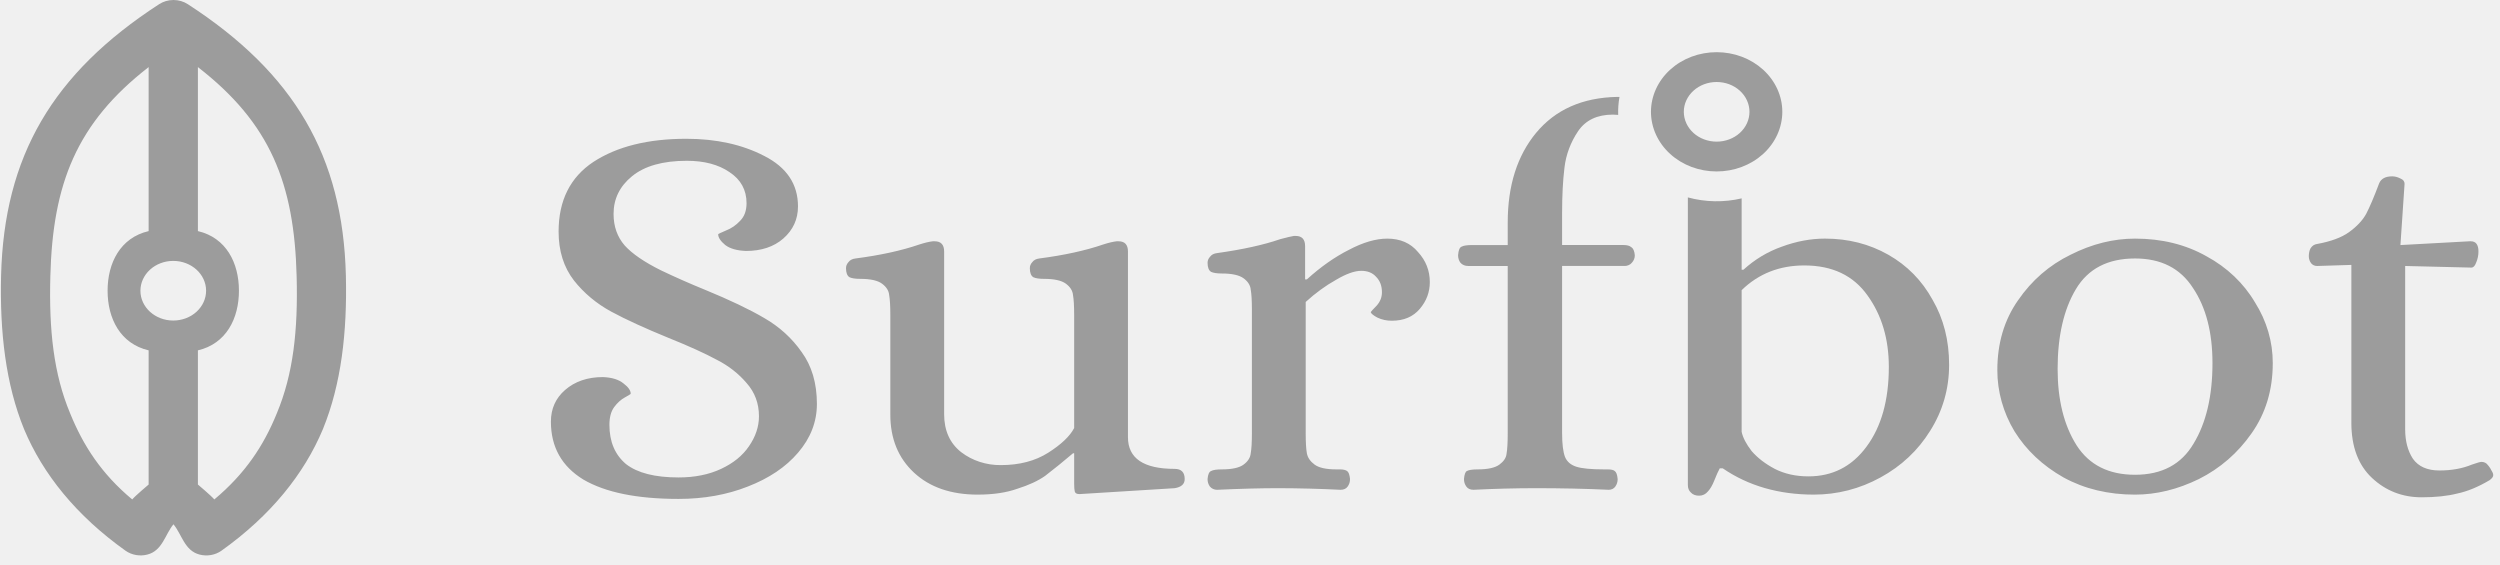
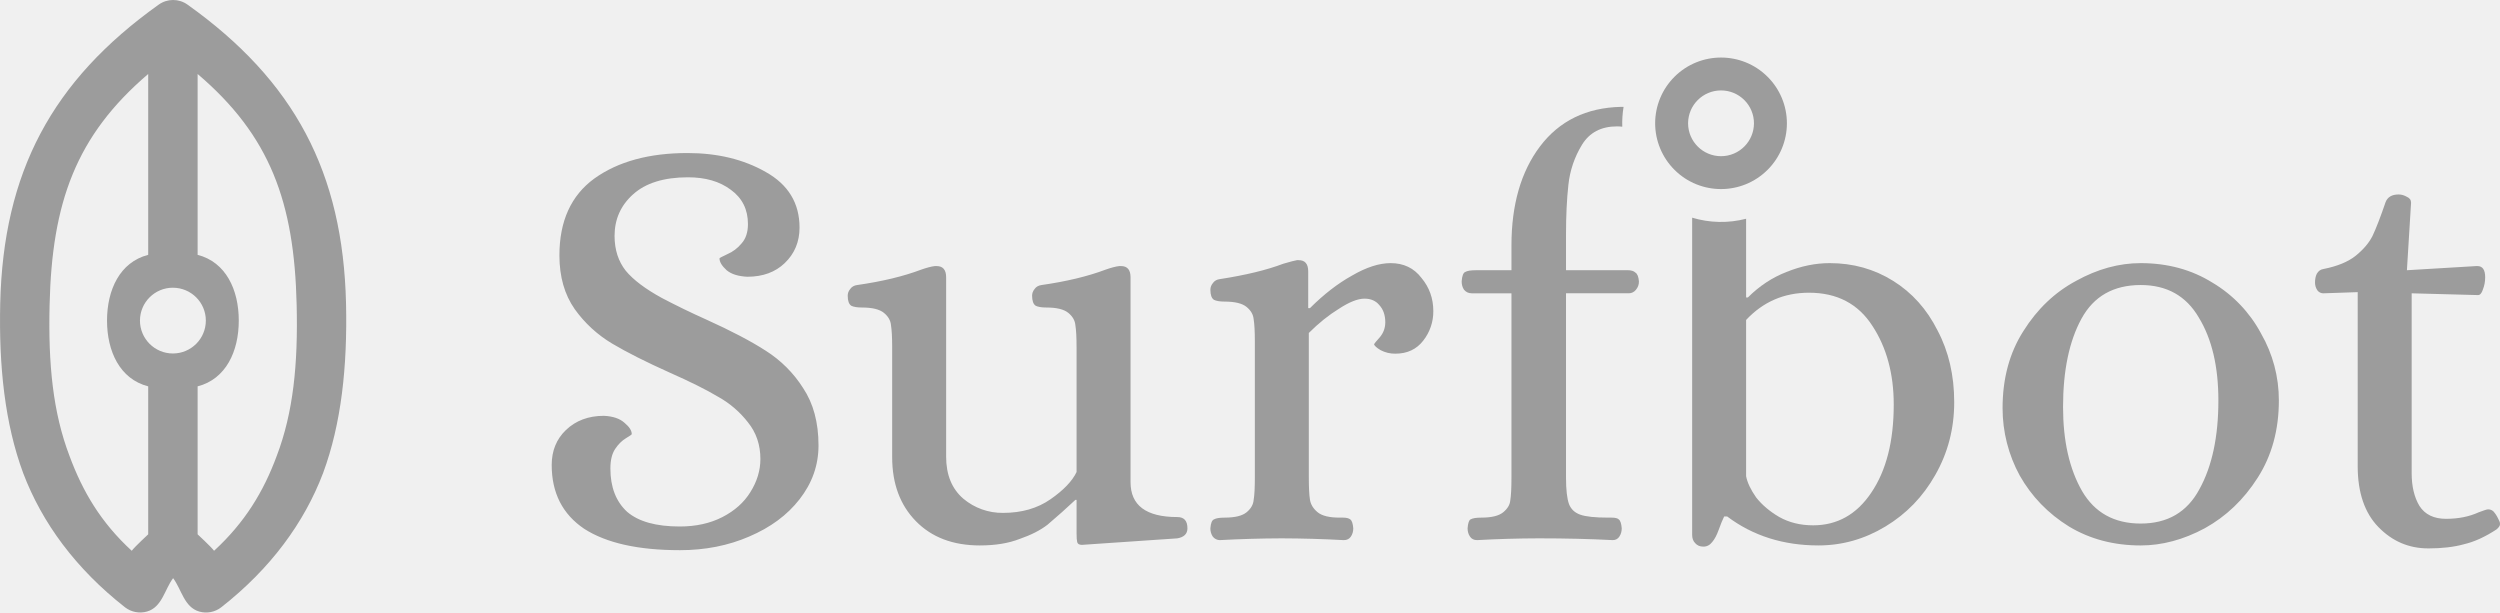
- <svg xmlns="http://www.w3.org/2000/svg" width="226" height="51" viewBox="0 0 226 51" fill="none">
-   <path d="M61.343 45.102C57.603 45.102 54.736 44.52 52.741 43.355C50.781 42.159 49.802 40.411 49.802 38.115C49.802 36.951 50.23 35.996 51.084 35.252C51.975 34.477 53.115 34.088 54.504 34.088C55.323 34.121 55.946 34.314 56.374 34.67C56.802 34.994 57.016 35.301 57.016 35.592C57.016 35.624 56.837 35.738 56.481 35.932C56.125 36.126 55.805 36.417 55.519 36.805C55.234 37.194 55.091 37.727 55.091 38.406C55.091 39.927 55.591 41.107 56.588 41.949C57.621 42.757 59.206 43.161 61.343 43.161C62.804 43.161 64.086 42.903 65.191 42.385C66.295 41.868 67.132 41.188 67.702 40.347C68.307 39.474 68.61 38.568 68.61 37.63C68.61 36.465 68.236 35.463 67.488 34.622C66.762 33.77 65.853 33.06 64.817 32.536C63.747 31.954 62.287 31.29 60.435 30.546C58.298 29.673 56.571 28.881 55.253 28.169C53.929 27.452 52.782 26.494 51.885 25.355C50.96 24.158 50.497 22.686 50.497 20.939C50.497 18.126 51.547 16.023 53.649 14.632C55.787 13.241 58.583 12.546 62.038 12.546C64.745 12.546 67.096 13.064 69.091 14.098C71.123 15.133 72.138 16.654 72.138 18.658C72.138 19.823 71.691 20.794 70.802 21.571C69.946 22.314 68.824 22.686 67.435 22.686C66.615 22.654 65.992 22.475 65.565 22.153C65.137 21.797 64.923 21.473 64.923 21.182C64.923 21.149 65.155 21.037 65.618 20.842C66.117 20.648 66.544 20.357 66.9 19.969C67.292 19.581 67.488 19.047 67.488 18.368C67.488 17.172 66.972 16.233 65.939 15.554C64.941 14.874 63.659 14.535 62.091 14.535C59.919 14.535 58.262 15.004 57.123 15.942C56.018 16.848 55.466 17.98 55.466 19.339C55.466 20.47 55.804 21.425 56.481 22.201C57.157 22.945 58.244 23.689 59.74 24.433C61.037 25.053 62.356 25.636 63.694 26.18C65.974 27.117 67.773 27.975 69.091 28.752C70.448 29.531 71.598 30.575 72.457 31.808C73.383 33.069 73.848 34.638 73.848 36.514C73.848 38.132 73.278 39.603 72.138 40.93C71.034 42.223 69.518 43.242 67.595 43.986C65.707 44.73 63.623 45.102 61.343 45.102ZM88.395 44.714C85.972 44.714 84.048 44.05 82.623 42.724C81.198 41.398 80.486 39.651 80.486 37.484V28.508C80.486 27.668 80.45 27.053 80.379 26.664C80.344 26.277 80.13 25.937 79.737 25.646C79.346 25.355 78.687 25.209 77.761 25.209C77.333 25.209 77.013 25.161 76.799 25.064C76.585 24.935 76.479 24.659 76.479 24.239C76.479 24.044 76.55 23.867 76.693 23.706C76.835 23.511 77.049 23.399 77.334 23.366C79.578 23.074 81.502 22.654 83.104 22.103C83.603 21.942 84.012 21.845 84.333 21.812H84.493C85.063 21.812 85.35 22.12 85.35 22.735V37.436C85.35 38.924 85.865 40.072 86.898 40.881C87.9 41.647 89.171 42.06 90.479 42.045C92.153 42.045 93.577 41.673 94.753 40.929C95.929 40.185 96.713 39.441 97.104 38.697V28.509C97.104 27.668 97.069 27.054 96.998 26.664C96.962 26.277 96.748 25.937 96.356 25.646C95.964 25.355 95.305 25.209 94.379 25.209C93.951 25.209 93.631 25.161 93.418 25.064C93.204 24.935 93.097 24.659 93.097 24.239C93.097 24.044 93.168 23.867 93.311 23.706C93.453 23.511 93.667 23.399 93.952 23.366C96.196 23.074 98.12 22.654 99.723 22.103C100.221 21.942 100.631 21.845 100.951 21.812H101.112C101.682 21.812 101.967 22.12 101.967 22.735V39.523C101.967 41.432 103.374 42.386 106.188 42.386C106.793 42.386 107.096 42.694 107.096 43.308C107.096 43.76 106.793 44.036 106.188 44.132L97.585 44.666C97.336 44.666 97.193 44.585 97.157 44.424C97.123 44.294 97.104 44.052 97.104 43.697V40.978H96.998C96.18 41.677 95.342 42.356 94.486 43.015C93.845 43.468 93.008 43.856 91.974 44.18C90.977 44.536 89.784 44.713 88.395 44.713V44.714ZM110.02 44.278C109.895 44.277 109.772 44.251 109.661 44.2C109.55 44.149 109.453 44.076 109.377 43.986C109.235 43.792 109.163 43.566 109.163 43.307C109.199 42.887 109.306 42.643 109.484 42.58C109.664 42.482 109.983 42.433 110.446 42.433C111.372 42.433 112.031 42.288 112.424 41.997C112.816 41.706 113.03 41.365 113.065 40.978C113.137 40.589 113.172 39.975 113.172 39.134V28.023C113.172 27.183 113.137 26.568 113.065 26.179C113.03 25.791 112.816 25.451 112.424 25.161C112.031 24.87 111.372 24.724 110.446 24.724C110.018 24.724 109.698 24.675 109.486 24.578C109.271 24.449 109.164 24.174 109.164 23.753C109.164 23.559 109.235 23.381 109.379 23.22C109.52 23.026 109.734 22.913 110.02 22.88C112.335 22.556 114.241 22.136 115.737 21.619C116.343 21.457 116.752 21.36 116.966 21.328H117.126C117.696 21.328 117.981 21.635 117.981 22.25V25.257H118.141C119.388 24.125 120.653 23.236 121.935 22.589C123.218 21.91 124.375 21.571 125.408 21.571C126.584 21.571 127.51 21.974 128.187 22.783C128.899 23.559 129.255 24.465 129.255 25.5C129.255 26.406 128.953 27.215 128.347 27.926C127.741 28.638 126.904 28.993 125.836 28.993C125.371 29.001 124.911 28.901 124.5 28.702C124.144 28.508 123.948 28.347 123.912 28.218C123.948 28.153 124.126 27.959 124.446 27.635C124.767 27.279 124.927 26.875 124.927 26.422C124.927 25.839 124.749 25.371 124.393 25.016C124.072 24.659 123.627 24.482 123.057 24.482C122.452 24.482 121.686 24.756 120.76 25.307C119.833 25.824 118.925 26.487 118.035 27.296V39.134C118.035 39.975 118.07 40.589 118.141 40.978C118.213 41.365 118.444 41.706 118.836 41.997C119.228 42.288 119.887 42.433 120.813 42.433H121.134C121.419 42.433 121.632 42.482 121.775 42.579C121.917 42.676 122.006 42.919 122.042 43.306C122.042 43.566 121.971 43.792 121.828 43.986C121.686 44.18 121.472 44.278 121.187 44.278C119.318 44.185 117.448 44.136 115.577 44.131C113.974 44.131 112.122 44.181 110.02 44.278ZM193.008 44.714C190.586 44.714 188.431 44.196 186.543 43.161C184.655 42.094 183.177 40.703 182.108 38.988C181.089 37.292 180.556 35.39 180.559 33.457C180.559 31.032 181.182 28.929 182.429 27.15C183.676 25.338 185.261 23.963 187.184 23.026C189.108 22.055 191.049 21.571 193.008 21.571C195.431 21.571 197.586 22.103 199.474 23.171C201.326 24.172 202.841 25.615 203.855 27.344C204.91 29.011 205.463 30.902 205.458 32.826C205.458 35.252 204.817 37.371 203.535 39.183C202.288 40.962 200.703 42.336 198.779 43.306C196.856 44.245 194.932 44.714 193.008 44.714ZM193.008 42.919C195.431 42.919 197.194 41.98 198.298 40.104C199.438 38.229 200.008 35.803 200.008 32.827C200.008 30.045 199.42 27.781 198.245 26.033C197.105 24.255 195.359 23.366 193.008 23.366C190.551 23.366 188.77 24.288 187.665 26.131C186.561 27.975 186.009 30.384 186.009 33.361C186.009 36.142 186.579 38.439 187.719 40.25C188.859 42.029 190.622 42.919 193.008 42.919ZM218.923 44.956C217.177 44.956 215.681 44.374 214.433 43.21C213.188 42.045 212.563 40.38 212.563 38.212V23.948L209.464 24.045C209.361 24.046 209.258 24.024 209.165 23.982C209.072 23.94 208.992 23.878 208.93 23.802C208.79 23.617 208.716 23.396 208.716 23.171C208.716 22.88 208.77 22.638 208.876 22.444C209.019 22.217 209.215 22.088 209.464 22.055C210.711 21.83 211.673 21.473 212.35 20.988C213.062 20.47 213.58 19.921 213.899 19.339C214.221 18.724 214.613 17.802 215.076 16.572C215.254 16.152 215.646 15.942 216.251 15.942C216.5 15.942 216.75 16.006 216.999 16.137C217.248 16.233 217.373 16.395 217.373 16.621L216.999 22.153L223.251 21.812H223.358C223.821 21.812 224.052 22.12 224.052 22.735C224.052 23.09 223.981 23.43 223.838 23.753C223.732 24.045 223.589 24.191 223.411 24.191L217.427 24.045V38.794C217.427 39.862 217.658 40.752 218.121 41.463C218.62 42.175 219.421 42.531 220.526 42.531C221.63 42.531 222.61 42.352 223.464 41.997C223.928 41.835 224.212 41.754 224.319 41.754C224.569 41.754 224.765 41.851 224.907 42.045C225.05 42.207 225.192 42.434 225.335 42.724C225.373 42.8 225.391 42.883 225.388 42.967C225.388 43.096 225.281 43.242 225.067 43.404C224.034 44.018 223.055 44.423 222.129 44.617C221.238 44.842 220.169 44.956 218.923 44.956ZM132.558 43.986C132.7 44.18 132.914 44.277 133.199 44.277C135.05 44.184 136.903 44.136 138.756 44.131C141.143 44.131 143.369 44.18 145.435 44.277C145.553 44.279 145.669 44.254 145.772 44.202C145.875 44.151 145.962 44.077 146.024 43.986C146.165 43.791 146.236 43.566 146.236 43.306C146.202 42.919 146.113 42.676 145.969 42.579C145.862 42.482 145.65 42.433 145.328 42.433H145.007C143.832 42.433 142.995 42.352 142.496 42.19C141.997 42.029 141.659 41.737 141.481 41.317C141.303 40.864 141.214 40.137 141.214 39.135V24.043H146.879C147.003 24.043 147.125 24.016 147.236 23.966C147.348 23.915 147.444 23.842 147.52 23.752C147.698 23.558 147.787 23.332 147.787 23.073C147.751 22.685 147.644 22.443 147.466 22.345C147.324 22.216 147.091 22.151 146.772 22.151H141.214V19.24C141.214 17.688 141.285 16.329 141.427 15.164C141.56 13.995 141.98 12.867 142.656 11.865C143.333 10.863 144.384 10.361 145.81 10.361C145.973 10.361 146.132 10.37 146.285 10.387C146.265 9.844 146.304 9.3 146.402 8.763C146.329 8.761 146.256 8.76 146.184 8.76C143.048 8.824 140.608 9.908 138.863 12.011C137.153 14.081 136.298 16.782 136.298 20.113V22.152H133.092C132.629 22.152 132.308 22.2 132.13 22.297C131.952 22.362 131.845 22.621 131.81 23.073C131.81 23.332 131.881 23.558 132.023 23.752C132.202 23.947 132.433 24.044 132.718 24.044H136.298V39.134C136.298 40.008 136.262 40.638 136.191 41.026C136.156 41.382 135.942 41.706 135.55 41.997C135.158 42.288 134.499 42.433 133.573 42.433C133.11 42.433 132.789 42.482 132.611 42.579C132.469 42.643 132.38 42.886 132.344 43.306C132.344 43.566 132.415 43.792 132.558 43.986Z" fill="#9C9C9C" />
-   <path fill-rule="evenodd" clip-rule="evenodd" d="M161.121 10.109C161.12 10.818 160.966 11.519 160.667 12.173C160.369 12.828 159.931 13.422 159.38 13.922C158.829 14.423 158.174 14.82 157.454 15.09C156.734 15.361 155.963 15.5 155.184 15.499C153.611 15.5 152.102 14.933 150.989 13.922C149.876 12.911 149.249 11.54 149.247 10.109C149.248 9.401 149.402 8.699 149.701 8.044C149.999 7.39 150.437 6.795 150.988 6.295C151.539 5.794 152.194 5.397 152.914 5.126C153.634 4.856 154.405 4.717 155.184 4.717C155.963 4.717 156.735 4.856 157.455 5.126C158.175 5.397 158.829 5.794 159.381 6.294C159.932 6.795 160.369 7.39 160.668 8.044C160.967 8.699 161.121 9.4 161.121 10.109ZM155.184 12.804C155.574 12.805 155.959 12.735 156.319 12.6C156.679 12.465 157.007 12.266 157.282 12.016C157.558 11.766 157.777 11.469 157.926 11.141C158.075 10.814 158.152 10.463 158.153 10.109C158.152 9.755 158.076 9.404 157.926 9.077C157.777 8.749 157.558 8.452 157.283 8.202C157.007 7.951 156.68 7.753 156.32 7.617C155.96 7.482 155.574 7.413 155.184 7.413C154.398 7.413 153.643 7.697 153.087 8.202C152.53 8.707 152.217 9.393 152.216 10.108C152.217 10.824 152.53 11.509 153.086 12.015C153.643 12.521 154.398 12.804 155.184 12.804ZM152.582 17.845V43.841C152.582 44.131 152.672 44.357 152.85 44.519C153.028 44.714 153.277 44.81 153.598 44.81C153.918 44.81 154.185 44.681 154.399 44.423C154.613 44.196 154.809 43.856 154.987 43.403C155.165 42.95 155.325 42.595 155.468 42.336H155.735C158.05 43.921 160.793 44.713 163.963 44.713C166.101 44.713 168.113 44.195 170.002 43.16C171.89 42.126 173.386 40.719 174.491 38.939C175.63 37.128 176.2 35.139 176.2 32.972C176.2 30.772 175.702 28.816 174.704 27.101C173.743 25.354 172.407 23.996 170.697 23.025C168.986 22.055 167.08 21.57 164.979 21.57C163.696 21.57 162.396 21.812 161.078 22.298C159.796 22.751 158.638 23.445 157.605 24.384H157.445V17.933C155.846 18.31 154.163 18.28 152.582 17.845ZM168.72 40.395C167.401 42.175 165.655 43.064 163.483 43.064C162.343 43.064 161.328 42.838 160.437 42.385C159.582 41.932 158.887 41.398 158.353 40.783C157.854 40.137 157.552 39.553 157.445 39.037V26.229C158.976 24.74 160.864 23.996 163.109 23.996C165.638 23.996 167.543 24.901 168.827 26.713C170.109 28.492 170.75 30.643 170.75 33.166C170.75 36.174 170.074 38.584 168.72 40.395ZM14.388 0.377C14.766 0.132 15.218 9.15527e-05 15.682 9.15527e-05C16.146 9.15527e-05 16.599 0.132 16.977 0.377C26.62 6.631 30.991 14.129 31.267 24.887C31.394 30.024 30.85 34.727 29.193 38.79C27.492 42.856 24.469 46.612 20.019 49.784C19.742 49.98 19.418 50.114 19.074 50.174C18.729 50.234 18.374 50.22 18.037 50.132C16.674 49.777 16.441 48.309 15.682 47.395C14.923 48.309 14.693 49.776 13.328 50.131C12.991 50.219 12.635 50.233 12.291 50.173C11.947 50.112 11.623 49.979 11.346 49.783C6.896 46.612 3.873 42.856 2.173 38.79C0.517 34.727 -0.029 30.024 0.099 24.887C0.374 14.129 4.745 6.63 14.388 0.377ZM19.374 45.15C22.159 42.824 23.837 40.288 25.022 37.371C26.515 33.805 26.945 29.864 26.816 24.982C26.602 16.592 24.439 11.134 17.89 6.066V20.891C20.451 21.489 21.6 23.77 21.6 26.281C21.6 28.793 20.451 31.074 17.89 31.673V43.802C17.89 43.802 19.08 44.799 19.374 45.15ZM11.952 45.15C9.167 42.824 7.528 40.288 6.342 37.371C4.85 33.805 4.42 29.864 4.551 24.982C4.765 16.61 6.915 11.128 13.437 6.066V20.891C10.876 21.489 9.726 23.77 9.726 26.281C9.726 28.793 10.875 31.074 13.437 31.673V43.802C13.437 43.802 12.236 44.811 11.952 45.15ZM15.663 23.586C14.877 23.585 14.122 23.869 13.565 24.374C13.009 24.88 12.695 25.565 12.694 26.281C12.694 27.771 14.024 28.977 15.663 28.977C16.449 28.977 17.204 28.694 17.761 28.188C18.317 27.683 18.631 26.997 18.631 26.282C18.631 24.793 17.302 23.586 15.663 23.586Z" fill="#9C9C9C" />
+ <svg xmlns="http://www.w3.org/2000/svg" width="200" height="49" fill="none">
+   <g clip-path="url(#a)" fill="#9C9C9C">
+     <path d="M54.381 44.014c-3.32 0-5.865-.568-7.636-1.704-1.74-1.168-2.609-2.873-2.609-5.114 0-1.136.38-2.068 1.138-2.794.791-.757 1.803-1.136 3.036-1.136.727.032 1.28.22 1.66.568.38.316.57.616.57.9 0 .031-.159.142-.475.331-.316.19-.6.474-.854.852-.253.38-.38.9-.38 1.563 0 1.484.444 2.636 1.33 3.457.916.79 2.323 1.183 4.22 1.183 1.297 0 2.435-.252 3.416-.757.98-.505 1.723-1.168 2.23-1.989.536-.852.805-1.736.805-2.652 0-1.136-.332-2.114-.996-2.935a7.801 7.801 0 0 0-2.37-2.036c-.95-.568-2.247-1.216-3.89-1.942-1.898-.852-3.43-1.625-4.6-2.32a9.897 9.897 0 0 1-2.99-2.746c-.822-1.168-1.233-2.604-1.233-4.309 0-2.746.932-4.798 2.798-6.155 1.898-1.358 4.38-2.036 7.447-2.036 2.403 0 4.49.505 6.261 1.515 1.803 1.01 2.704 2.494 2.704 4.45 0 1.137-.396 2.084-1.186 2.842-.759.726-1.755 1.09-2.988 1.09-.728-.033-1.28-.207-1.66-.522-.38-.347-.57-.663-.57-.947 0-.032.206-.142.617-.332a2.995 2.995 0 0 0 1.138-.852c.348-.379.522-.9.522-1.562 0-1.168-.458-2.084-1.375-2.747-.886-.663-2.024-.994-3.416-.994-1.928 0-3.399.458-4.41 1.373-.98.884-1.47 1.99-1.47 3.315 0 1.104.3 2.036.9 2.793.6.726 1.565 1.452 2.893 2.178a61.228 61.228 0 0 0 3.51 1.705c2.024.915 3.621 1.752 4.791 2.51a9.616 9.616 0 0 1 2.988 2.983c.822 1.23 1.234 2.762 1.234 4.592 0 1.58-.506 3.015-1.518 4.31-.98 1.262-2.325 2.256-4.032 2.982-1.676.726-3.526 1.09-5.55 1.09Zm24.013-.378c-2.15 0-3.858-.648-5.123-1.942-1.265-1.294-1.897-2.999-1.897-5.114v-8.76c0-.82-.032-1.42-.095-1.799-.03-.378-.22-.71-.57-.994-.347-.284-.932-.426-1.754-.426-.38 0-.664-.047-.854-.142-.19-.126-.284-.395-.284-.805 0-.19.063-.363.19-.52.126-.19.316-.3.57-.332 1.991-.285 3.7-.695 5.121-1.232.443-.157.806-.252 1.091-.284h.142c.506 0 .76.3.76.9v14.347c0 1.452.458 2.573 1.375 3.362a4.844 4.844 0 0 0 3.178 1.136c1.486 0 2.75-.363 3.794-1.089s1.74-1.452 2.087-2.178v-9.943c0-.82-.03-1.42-.094-1.8-.032-.378-.222-.71-.57-.994-.348-.284-.933-.426-1.755-.426-.38 0-.664-.047-.853-.142-.19-.126-.285-.395-.285-.805 0-.19.063-.363.19-.52.126-.19.316-.3.57-.332 1.991-.285 3.7-.695 5.122-1.232.442-.157.806-.252 1.09-.284h.143c.506 0 .76.3.76.9V38.57c0 1.863 1.248 2.794 3.746 2.794.537 0 .806.3.806.9 0 .441-.269.71-.806.804l-7.637.521c-.22 0-.348-.079-.38-.236-.03-.127-.047-.363-.047-.71V39.99h-.094a57.319 57.319 0 0 1-2.23 1.988c-.569.442-1.312.821-2.23 1.137-.885.347-1.944.52-3.177.52v.001Zm19.196-.426a.72.72 0 0 1-.57-.285 1.167 1.167 0 0 1-.19-.662c.032-.41.127-.648.285-.71.16-.095.443-.143.854-.143.822 0 1.407-.142 1.755-.426.348-.284.538-.616.569-.994.064-.38.095-.979.095-1.8V27.347c0-.82-.031-1.42-.095-1.8-.031-.378-.221-.71-.569-.993-.348-.284-.933-.427-1.755-.427-.38 0-.664-.047-.853-.142-.19-.126-.285-.394-.285-.805 0-.189.063-.363.19-.52.126-.19.316-.3.57-.332 2.054-.316 3.746-.726 5.074-1.23.538-.159.901-.254 1.091-.285h.142c.506 0 .759.3.759.9v2.935h.142c1.107-1.105 2.23-1.973 3.368-2.604 1.139-.663 2.166-.994 3.083-.994 1.044 0 1.866.394 2.467 1.183.632.758.948 1.642.948 2.652a3.76 3.76 0 0 1-.806 2.367c-.538.695-1.281 1.042-2.229 1.042a2.441 2.441 0 0 1-1.186-.284c-.316-.19-.49-.347-.522-.473.032-.063.19-.253.474-.569.285-.347.427-.74.427-1.183 0-.569-.158-1.026-.474-1.373-.285-.348-.68-.52-1.186-.52-.537 0-1.217.267-2.039.804-.823.505-1.629 1.152-2.419 1.941V38.19c0 .821.031 1.42.094 1.8.064.378.269.71.617.994.348.284.933.426 1.755.426h.285c.253 0 .442.048.569.142.126.095.205.332.237.71 0 .253-.063.474-.19.663-.126.19-.316.285-.569.285a97.409 97.409 0 0 0-4.98-.143 99.51 99.51 0 0 0-4.933.142v.001Zm73.667.426c-2.15 0-4.063-.506-5.739-1.516-1.676-1.04-2.988-2.399-3.937-4.072a11.238 11.238 0 0 1-1.375-5.398c0-2.367.553-4.419 1.66-6.155 1.107-1.768 2.514-3.11 4.221-4.025 1.708-.947 3.431-1.42 5.17-1.42 2.151 0 4.064.52 5.74 1.562a10.467 10.467 0 0 1 3.889 4.072 10.664 10.664 0 0 1 1.423 5.35c0 2.368-.569 4.436-1.707 6.204-1.107 1.736-2.514 3.077-4.222 4.024-1.707.916-3.415 1.374-5.123 1.374Zm0-1.752c2.151 0 3.716-.916 4.696-2.747 1.012-1.83 1.518-4.198 1.518-7.102 0-2.715-.522-4.924-1.565-6.63-1.012-1.735-2.562-2.603-4.649-2.603-2.181 0-3.762.9-4.743 2.7-.98 1.798-1.47 4.15-1.47 7.054 0 2.714.506 4.956 1.518 6.723 1.012 1.737 2.577 2.605 4.695 2.605Zm23.004 1.988c-1.55 0-2.878-.568-3.985-1.704-1.106-1.137-1.66-2.762-1.66-4.877v-13.92l-2.751.094a.58.58 0 0 1-.474-.237 1.091 1.091 0 0 1-.19-.616c0-.284.048-.52.142-.71.127-.22.301-.347.522-.379 1.107-.22 1.961-.568 2.562-1.04.632-.507 1.091-1.043 1.375-1.61.285-.6.633-1.5 1.044-2.7.158-.41.506-.616 1.043-.616.221 0 .443.063.664.19.221.094.332.252.332.473l-.332 5.398 5.55-.332h.095c.411 0 .616.3.616.9 0 .347-.063.68-.19.994-.094.285-.221.427-.379.427l-5.312-.142V37.86c0 1.042.205 1.91.616 2.604.443.695 1.154 1.042 2.135 1.042.98 0 1.85-.174 2.608-.52.412-.159.664-.238.759-.238.222 0 .396.095.522.284.127.158.253.38.38.663.034.075.05.155.047.237 0 .126-.095.268-.285.426-.917.6-1.786.995-2.608 1.184-.791.22-1.74.331-2.846.331Zm-76.664-.947c.126.19.316.284.569.284a94.72 94.72 0 0 1 4.933-.142c2.119 0 4.095.048 5.929.142a.6.6 0 0 0 .522-.284c.126-.19.189-.41.189-.663-.031-.378-.11-.615-.237-.71-.095-.094-.284-.142-.569-.142h-.285c-1.043 0-1.786-.079-2.229-.237-.443-.157-.743-.442-.901-.852-.158-.442-.237-1.152-.237-2.13V23.463h5.028a.718.718 0 0 0 .569-.284c.158-.189.237-.41.237-.663-.032-.378-.127-.615-.285-.71-.126-.126-.332-.19-.616-.19h-4.933v-2.84c0-1.515.063-2.84.189-3.978a7.666 7.666 0 0 1 1.091-3.22c.601-.978 1.534-1.467 2.799-1.467.145 0 .286.008.422.025a8.012 8.012 0 0 1 .104-1.585 7.866 7.866 0 0 0-.194-.003c-2.783.063-4.949 1.12-6.498 3.173-1.518 2.02-2.277 4.656-2.277 7.907v1.99h-2.846c-.411 0-.696.046-.854.141-.158.063-.253.316-.284.757 0 .253.063.474.189.663.159.19.364.285.617.285h3.178V38.19c0 .853-.032 1.468-.095 1.847-.031.347-.221.663-.569.947-.348.284-.933.426-1.755.426-.411 0-.696.048-.854.142-.126.063-.205.3-.237.71 0 .253.063.474.19.663Z" />
+     <path fill-rule="evenodd" clip-rule="evenodd" d="M142.952 9.865a5.255 5.255 0 0 1-1.545 3.721 5.275 5.275 0 0 1-7.449 0 5.269 5.269 0 0 1-1.546-3.721 5.26 5.26 0 0 1 1.545-3.722 5.277 5.277 0 0 1 7.45 0 5.255 5.255 0 0 1 1.545 3.722Zm-5.27 2.63a2.634 2.634 0 0 0 2.635-2.63 2.62 2.62 0 0 0-.772-1.862 2.632 2.632 0 0 0-1.863-.769 2.636 2.636 0 0 0-2.635 2.63 2.635 2.635 0 0 0 2.635 2.631Zm-2.31 4.919v25.37c0 .283.08.504.238.662.158.19.379.284.664.284.284 0 .521-.126.711-.378.19-.221.364-.553.522-.995.158-.442.3-.789.427-1.042h.237c2.055 1.547 4.49 2.32 7.304 2.32 1.898 0 3.684-.505 5.36-1.515 1.676-1.01 3.004-2.383 3.985-4.12 1.011-1.767 1.517-3.708 1.517-5.823 0-2.147-.442-4.056-1.328-5.73-.853-1.704-2.039-3.03-3.557-3.977-1.518-.947-3.21-1.42-5.075-1.42-1.139 0-2.293.236-3.463.71-1.138.442-2.166 1.12-3.083 2.036h-.142V17.5a7.981 7.981 0 0 1-4.317-.086Zm14.325 22.007c-1.17 1.737-2.72 2.605-4.648 2.605-1.012 0-1.913-.221-2.704-.663-.759-.442-1.376-.963-1.85-1.563-.443-.631-.711-1.2-.806-1.704v-12.5c1.359-1.453 3.035-2.179 5.028-2.179 2.245 0 3.936.884 5.075 2.652 1.138 1.736 1.707 3.835 1.707 6.297 0 2.936-.6 5.288-1.802 7.055ZM12.7.367a1.98 1.98 0 0 1 2.298 0c8.56 6.104 12.44 13.421 12.685 23.92.113 5.013-.37 9.603-1.84 13.568-1.51 3.968-4.194 7.633-8.144 10.729a1.98 1.98 0 0 1-1.76.34c-1.21-.347-1.416-1.779-2.09-2.671-.674.892-.878 2.323-2.09 2.67a1.98 1.98 0 0 1-1.759-.34c-3.95-3.095-6.634-6.76-8.143-10.728C.387 33.89-.097 29.3.017 24.287.26 13.788 4.14 6.47 12.7.367Zm4.426 43.695c2.472-2.27 3.962-4.745 5.014-7.592 1.325-3.48 1.707-7.326 1.592-12.091-.19-8.187-2.11-13.514-7.923-18.46v14.468c2.273.584 3.293 2.81 3.293 5.26 0 2.452-1.02 4.678-3.293 5.262v11.837s1.056.973 1.317 1.316Zm-6.588 0c-2.472-2.27-3.927-4.745-4.98-7.592-1.324-3.48-1.706-7.326-1.59-12.091.19-8.17 2.1-13.52 7.888-18.46v14.468c-2.273.584-3.294 2.81-3.294 5.26 0 2.452 1.02 4.678 3.294 5.262v11.837s-1.066.985-1.318 1.316Zm3.294-21.045a2.633 2.633 0 0 0-2.635 2.63 2.633 2.633 0 0 0 2.635 2.631 2.633 2.633 0 0 0 2.635-2.63c0-1.453-1.18-2.63-2.635-2.63v-.001Z" />
+   </g>
+   <defs>
+     <clipPath id="a">
+       <path fill="#fff" d="M0 0h200v49H0z" />
+     </clipPath>
+   </defs>
</svg>
